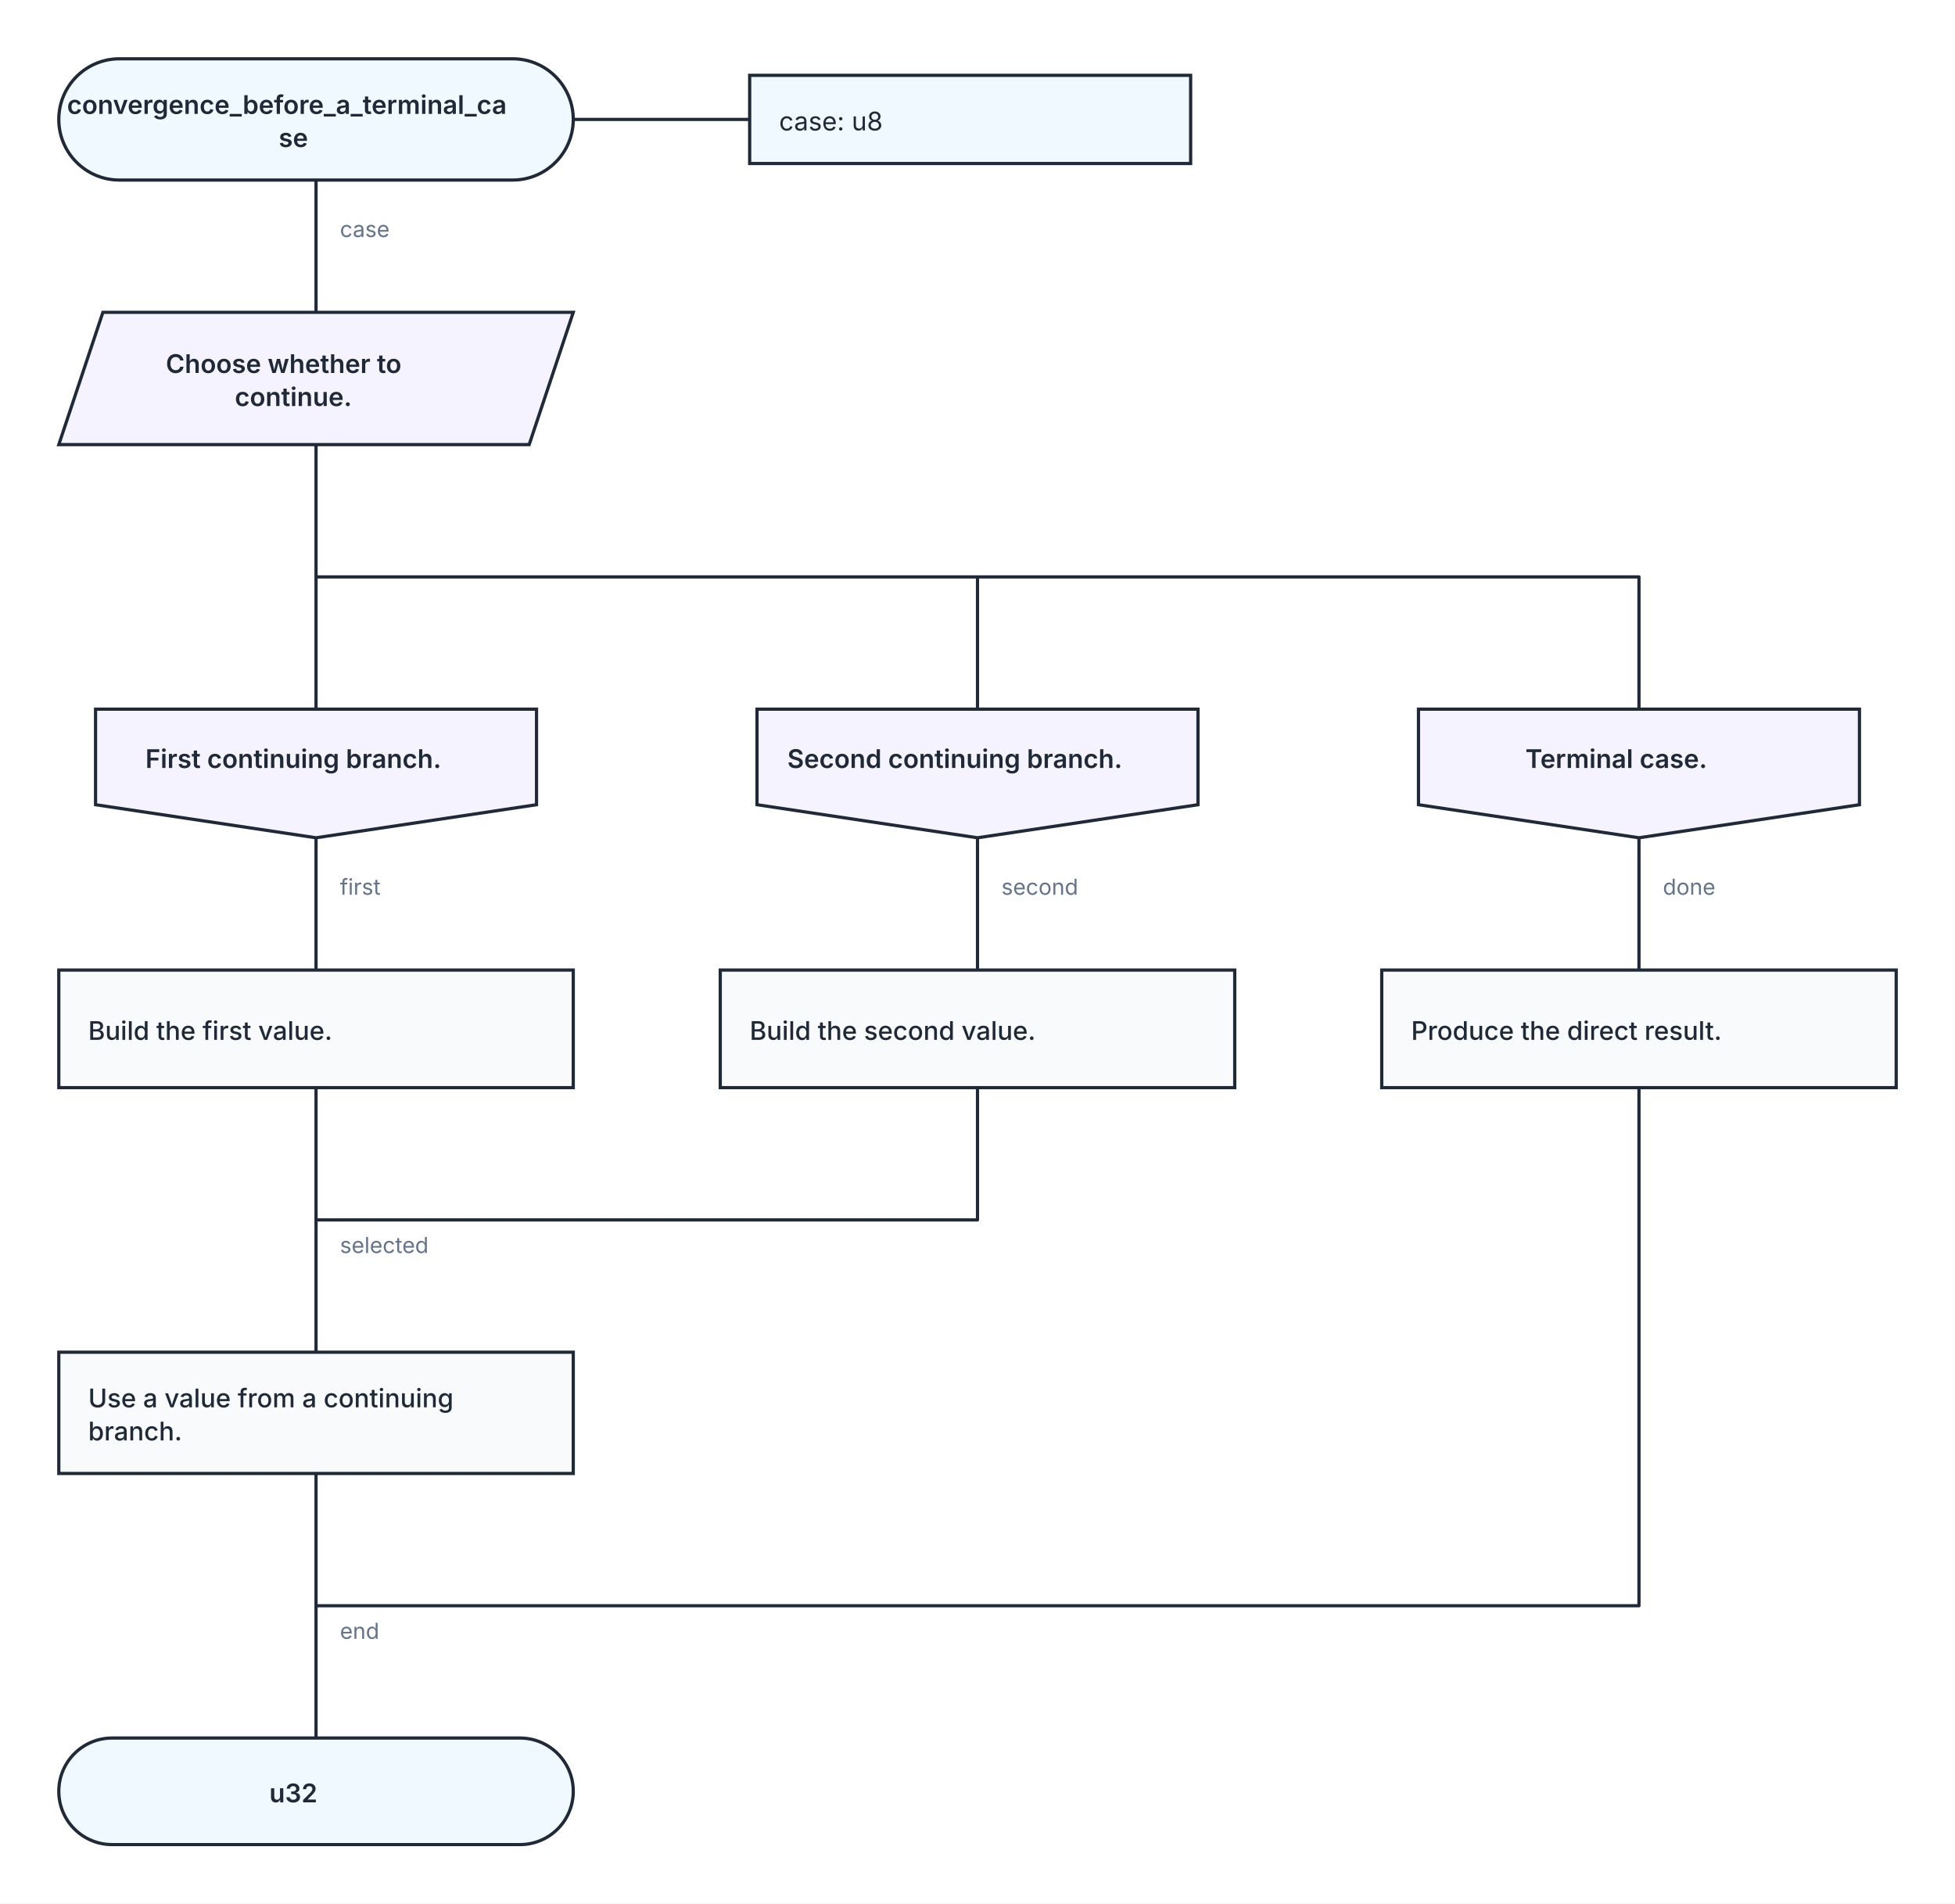
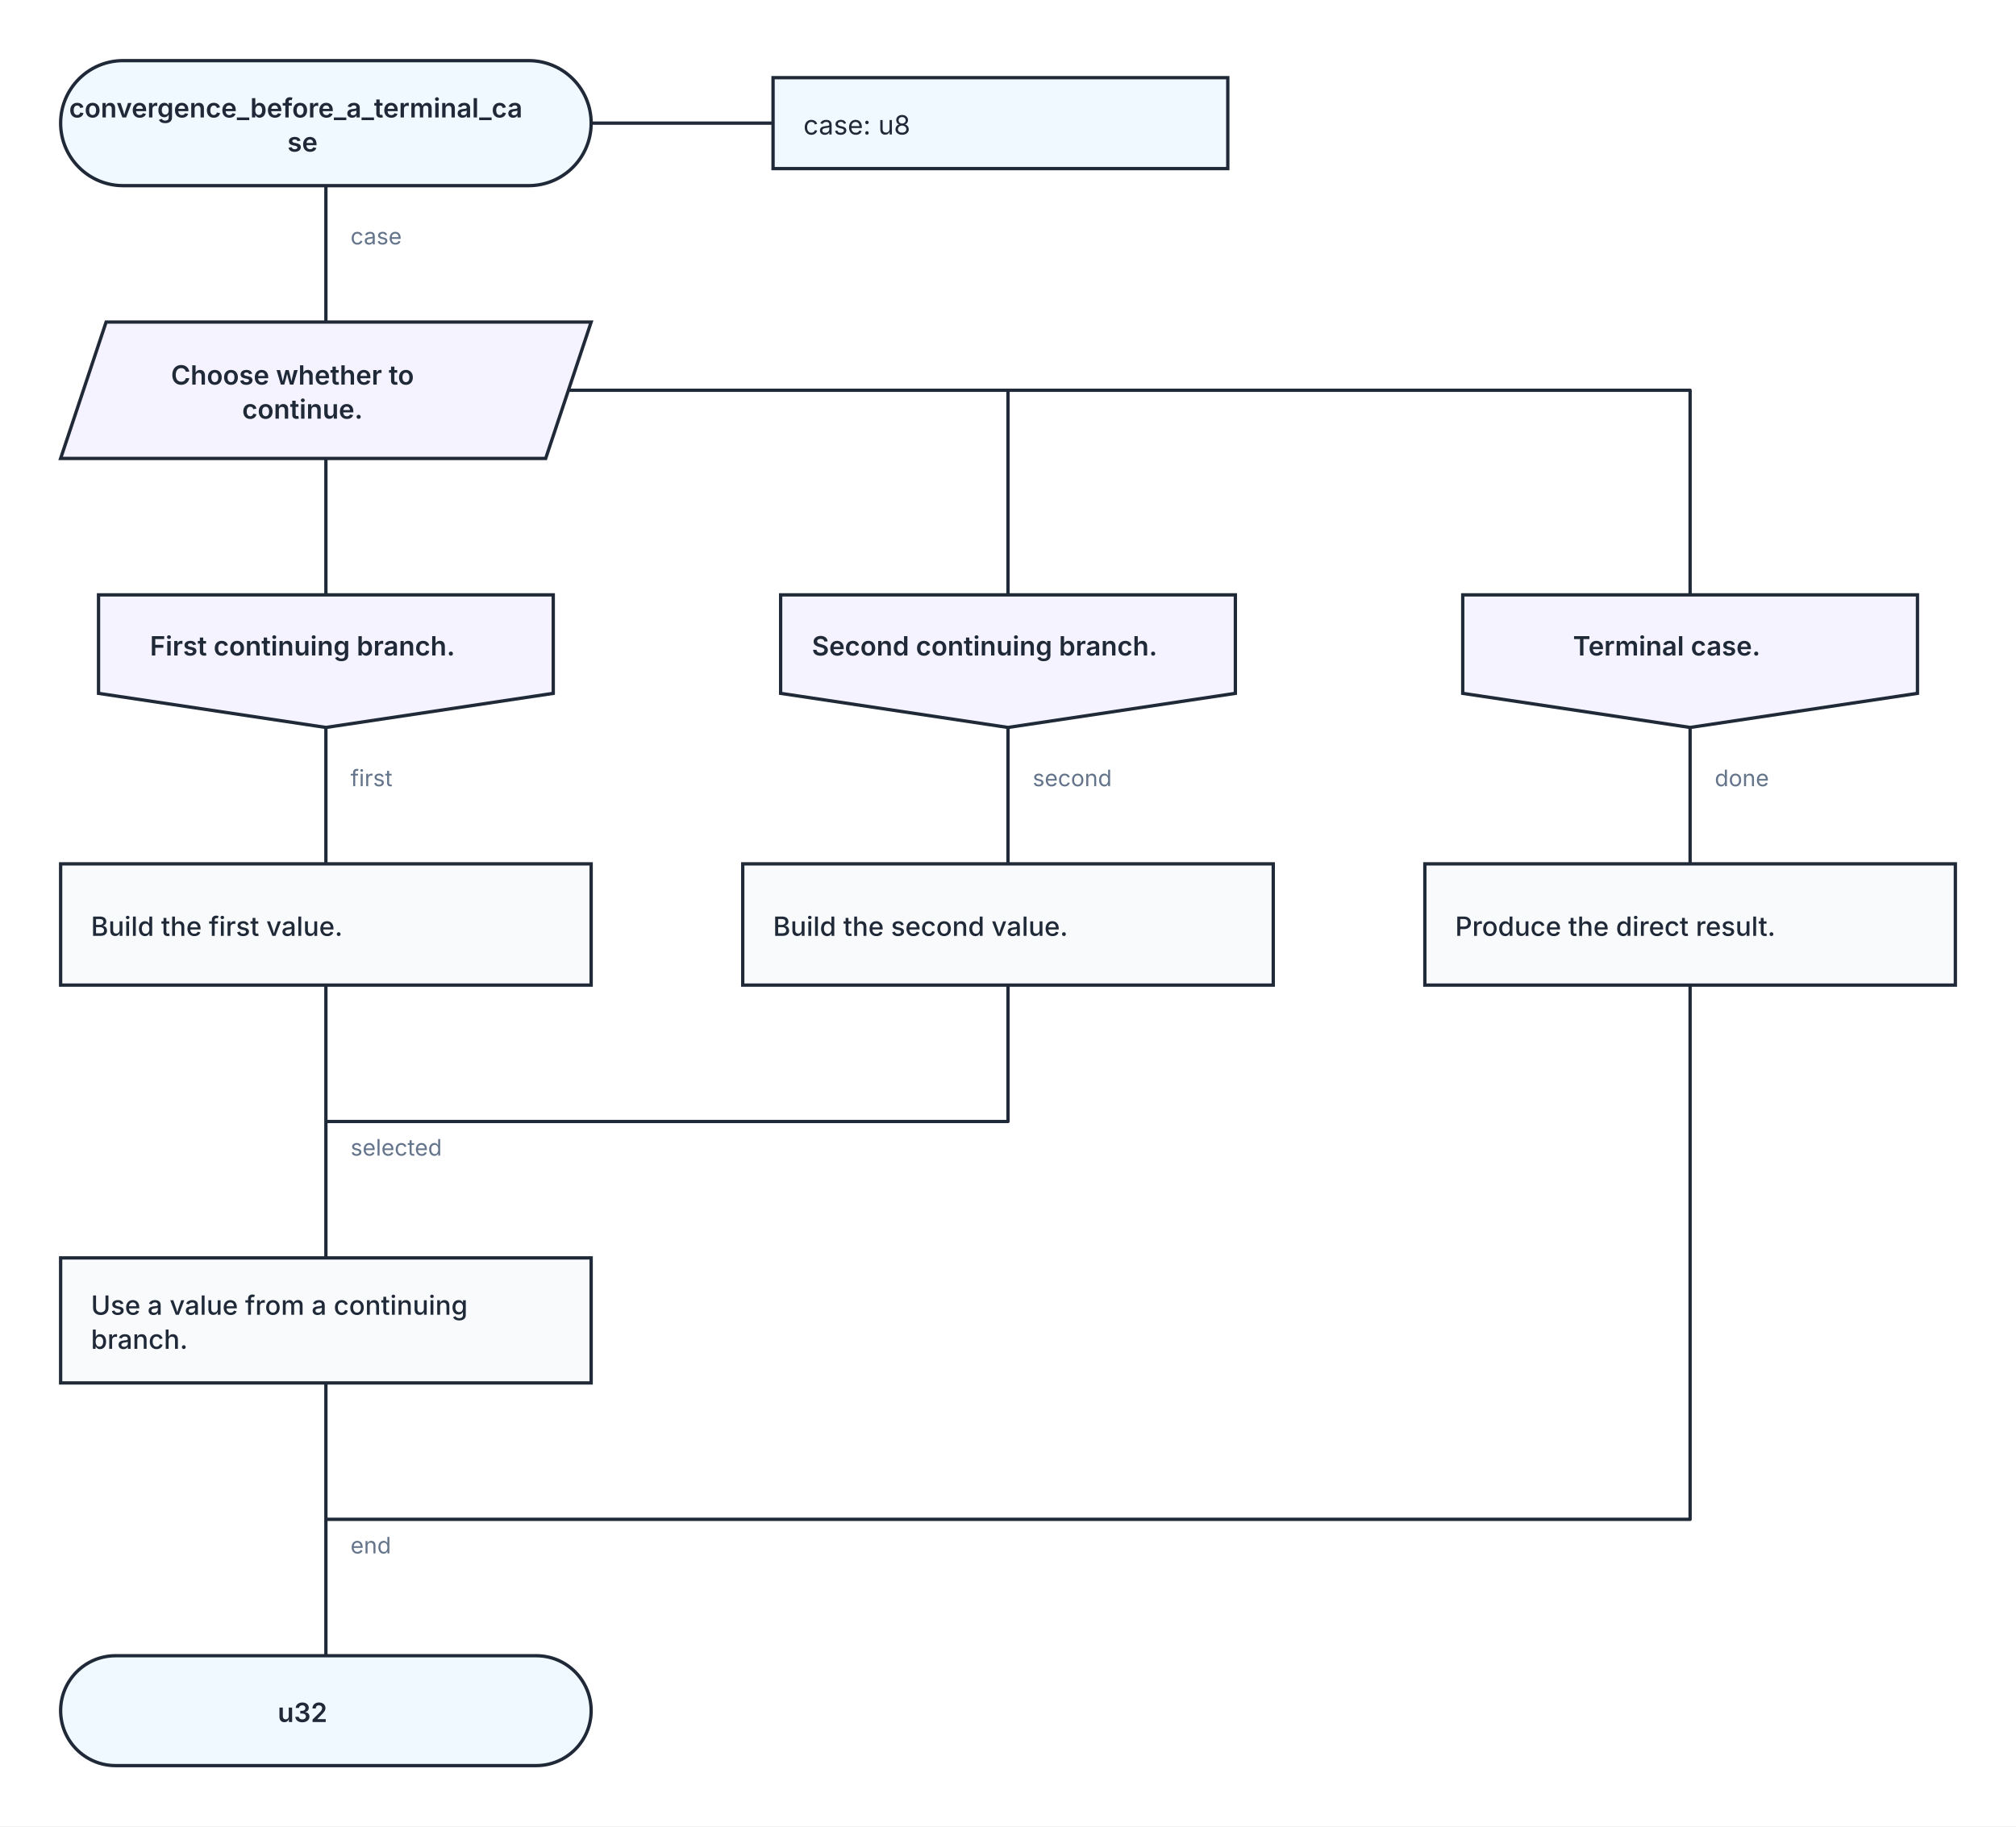
- <svg xmlns="http://www.w3.org/2000/svg" width="1064" height="1036" viewBox="0 0 1064 1036" role="img" aria-labelledby="kaalang-title" aria-describedby="kaalang-description">
+ <svg xmlns="http://www.w3.org/2000/svg" width="1064" height="964" viewBox="0 0 1064 964" role="img" aria-labelledby="kaalang-title" aria-describedby="kaalang-description">
  <defs>
    <style>
      svg { color: #1f2937; font-family: Inter, ui-sans-serif, system-ui, -apple-system, BlinkMacSystemFont, "Segoe UI", sans-serif; text-rendering: optimizeLegibility; }
      .connection { fill: none; stroke: currentColor; stroke-width: 1.75; stroke-linecap: square; stroke-linejoin: round; }
      .connection-label { fill: #64748b; font-size: 12px; font-weight: 400; paint-order: stroke; stroke: #ffffff; stroke-width: 5px; stroke-linejoin: round; text-anchor: start; }
      .branch-label { fill: currentColor; font-weight: 500; }
      .parameter-link { fill: none; stroke: currentColor; stroke-width: 1.75; }
      .node-shape { fill: #ffffff; stroke: currentColor; stroke-width: 1.75; }
      .start .node-shape, .end .node-shape, .parameter-panel .node-shape { fill: #f0f9ff; }
      .action .node-shape { fill: #f8fafc; }
      .loop .node-shape { fill: #f0fdf4; stroke-width: 2; }
      .loop-marker { fill: #15803d; font-size: 20px; font-weight: 700; text-anchor: middle; }
      .question .node-shape { fill: #fffbeb; }
      .select .node-shape, .case .node-shape { fill: #f5f3ff; }
      .label { fill: currentColor; font-size: 14px; text-anchor: middle; }
      .start .label, .question .label, .select .label, .case .label, .end .label { font-weight: 600; }
      .action .label, .loop .label { font-weight: 500; text-anchor: start; }
      .parameter-panel .label { font-weight: 400; text-anchor: start; }
      .cycle-boundary { fill: #f0fdf433; stroke: #15803d; stroke-width: 1.5; stroke-dasharray: 7 5; }
      .cycle-caption { fill: #166534; font-size: 12px; font-weight: 600; paint-order: stroke; stroke: #ffffff; stroke-width: 4px; }
    </style>
  </defs>
  <rect width="100%" height="100%" fill="#ffffff" />
  <g class="cycle-regions">
  </g>
  <g class="connections">
-     <path class="connection" d="       M 172 98 L 172 170       M 172 242 L 172 386       M 172 242 L 172 314 L 532 314 L 532 386       M 172 242 L 172 314 L 892 314 L 892 386       M 172 456 L 172 528       M 532 456 L 532 528       M 892 456 L 892 528       M 172 592 L 172 664       M 532 592 L 532 664 L 172 664       M 892 592 L 892 874 L 172 874       M 172 802 L 172 874       M 172 664 L 172 736       M 172 874 L 172 946     " />
-     <text class="connection-label" x="185" y="682" xml:space="preserve">
+     <path class="connection" d="       M 172 98 L 172 170       M 172 242 L 172 314       M 300 206 L 532 206 L 532 314       M 300 206 L 892 206 L 892 314       M 172 384 L 172 456       M 532 384 L 532 456       M 892 384 L 892 456       M 172 520 L 172 592       M 532 520 L 532 592 L 172 592       M 892 520 L 892 802 L 172 802       M 172 730 L 172 802       M 172 592 L 172 664       M 172 802 L 172 874     " />
+     <text class="connection-label" x="185" y="610" xml:space="preserve">
      <tspan x="185" dy="0">selected</tspan>
    </text>
-     <text class="connection-label" x="185" y="892" xml:space="preserve">
+     <text class="connection-label" x="185" y="820" xml:space="preserve">
      <tspan x="185" dy="0">end</tspan>
    </text>
    <text class="connection-label" x="185" y="129" xml:space="preserve">
      <tspan x="185" dy="0">case</tspan>
    </text>
-     <text class="connection-label" x="185" y="487" xml:space="preserve">
+     <text class="connection-label" x="185" y="415" xml:space="preserve">
      <tspan x="185" dy="0">first</tspan>
    </text>
-     <text class="connection-label" x="545" y="487" xml:space="preserve">
+     <text class="connection-label" x="545" y="415" xml:space="preserve">
      <tspan x="545" dy="0">second</tspan>
    </text>
-     <text class="connection-label" x="905" y="487" xml:space="preserve">
+     <text class="connection-label" x="905" y="415" xml:space="preserve">
      <tspan x="905" dy="0">done</tspan>
    </text>
  </g>
  <g class="nodes">
    <path class="parameter-link" d="M 312 65 L 408 65" />
    <g class="parameter-panel" transform="translate(528 65)">
      <rect class="node-shape" x="-120" y="-24" width="240" height="48" />
      <text class="label" x="-104" y="6" xml:space="preserve">
        <tspan x="-104" dy="0">case: u8</tspan>
      </text>
    </g>
    <g class="node start" transform="translate(172 65)">
      <rect class="node-shape" x="-140" y="-33" width="280" height="66" rx="33" />
      <text class="label" y="-3" xml:space="preserve">
        <tspan x="0" dy="0">convergence_before_a_terminal_ca</tspan>
        <tspan x="0" dy="18">se</tspan>
      </text>
    </g>
    <g class="node select" transform="translate(172 206)">
      <polygon class="node-shape" points="-116,-36 140,-36 116,36 -140,36" />
      <text class="label" y="-3" xml:space="preserve">
        <tspan x="0" dy="0">Choose whether to </tspan>
        <tspan x="0" dy="18">continue.</tspan>
      </text>
    </g>
-     <g class="node case" transform="translate(172 421)">
+     <g class="node case" transform="translate(172 349)">
      <polygon class="node-shape" points="-120,-35 120,-35 120,17 0,35 -120,17" />
      <text class="label" y="-3" xml:space="preserve">
        <tspan x="0" dy="0">First continuing branch.</tspan>
      </text>
    </g>
-     <g class="node case" transform="translate(532 421)">
+     <g class="node case" transform="translate(532 349)">
      <polygon class="node-shape" points="-120,-35 120,-35 120,17 0,35 -120,17" />
      <text class="label" y="-3" xml:space="preserve">
        <tspan x="0" dy="0">Second continuing branch.</tspan>
      </text>
    </g>
-     <g class="node case" transform="translate(892 421)">
+     <g class="node case" transform="translate(892 349)">
      <polygon class="node-shape" points="-120,-35 120,-35 120,17 0,35 -120,17" />
      <text class="label" y="-3" xml:space="preserve">
        <tspan x="0" dy="0">Terminal case.</tspan>
      </text>
    </g>
-     <g class="node action" transform="translate(172 560)">
+     <g class="node action" transform="translate(172 488)">
      <rect class="node-shape" x="-140" y="-32" width="280" height="64" />
      <text class="label" y="6" xml:space="preserve">
        <tspan x="-124" dy="0">Build the first value.</tspan>
      </text>
    </g>
-     <g class="node action" transform="translate(532 560)">
+     <g class="node action" transform="translate(532 488)">
      <rect class="node-shape" x="-140" y="-32" width="280" height="64" />
      <text class="label" y="6" xml:space="preserve">
        <tspan x="-124" dy="0">Build the second value.</tspan>
      </text>
    </g>
-     <g class="node action" transform="translate(892 560)">
+     <g class="node action" transform="translate(892 488)">
      <rect class="node-shape" x="-140" y="-32" width="280" height="64" />
      <text class="label" y="6" xml:space="preserve">
        <tspan x="-124" dy="0">Produce the direct result.</tspan>
      </text>
    </g>
-     <g class="node action" transform="translate(172 769)">
+     <g class="node action" transform="translate(172 697)">
      <rect class="node-shape" x="-140" y="-33" width="280" height="66" />
      <text class="label" y="-3" xml:space="preserve">
        <tspan x="-124" dy="0">Use a value from a continuing </tspan>
        <tspan x="-124" dy="18">branch.</tspan>
      </text>
    </g>
-     <g class="node end" transform="translate(172 975)">
+     <g class="node end" transform="translate(172 903)">
      <rect class="node-shape" x="-140" y="-29" width="280" height="58" rx="29" />
      <text class="label" y="6" xml:space="preserve">
        <tspan x="0" dy="0">u32</tspan>
      </text>
    </g>
  </g>
</svg>
